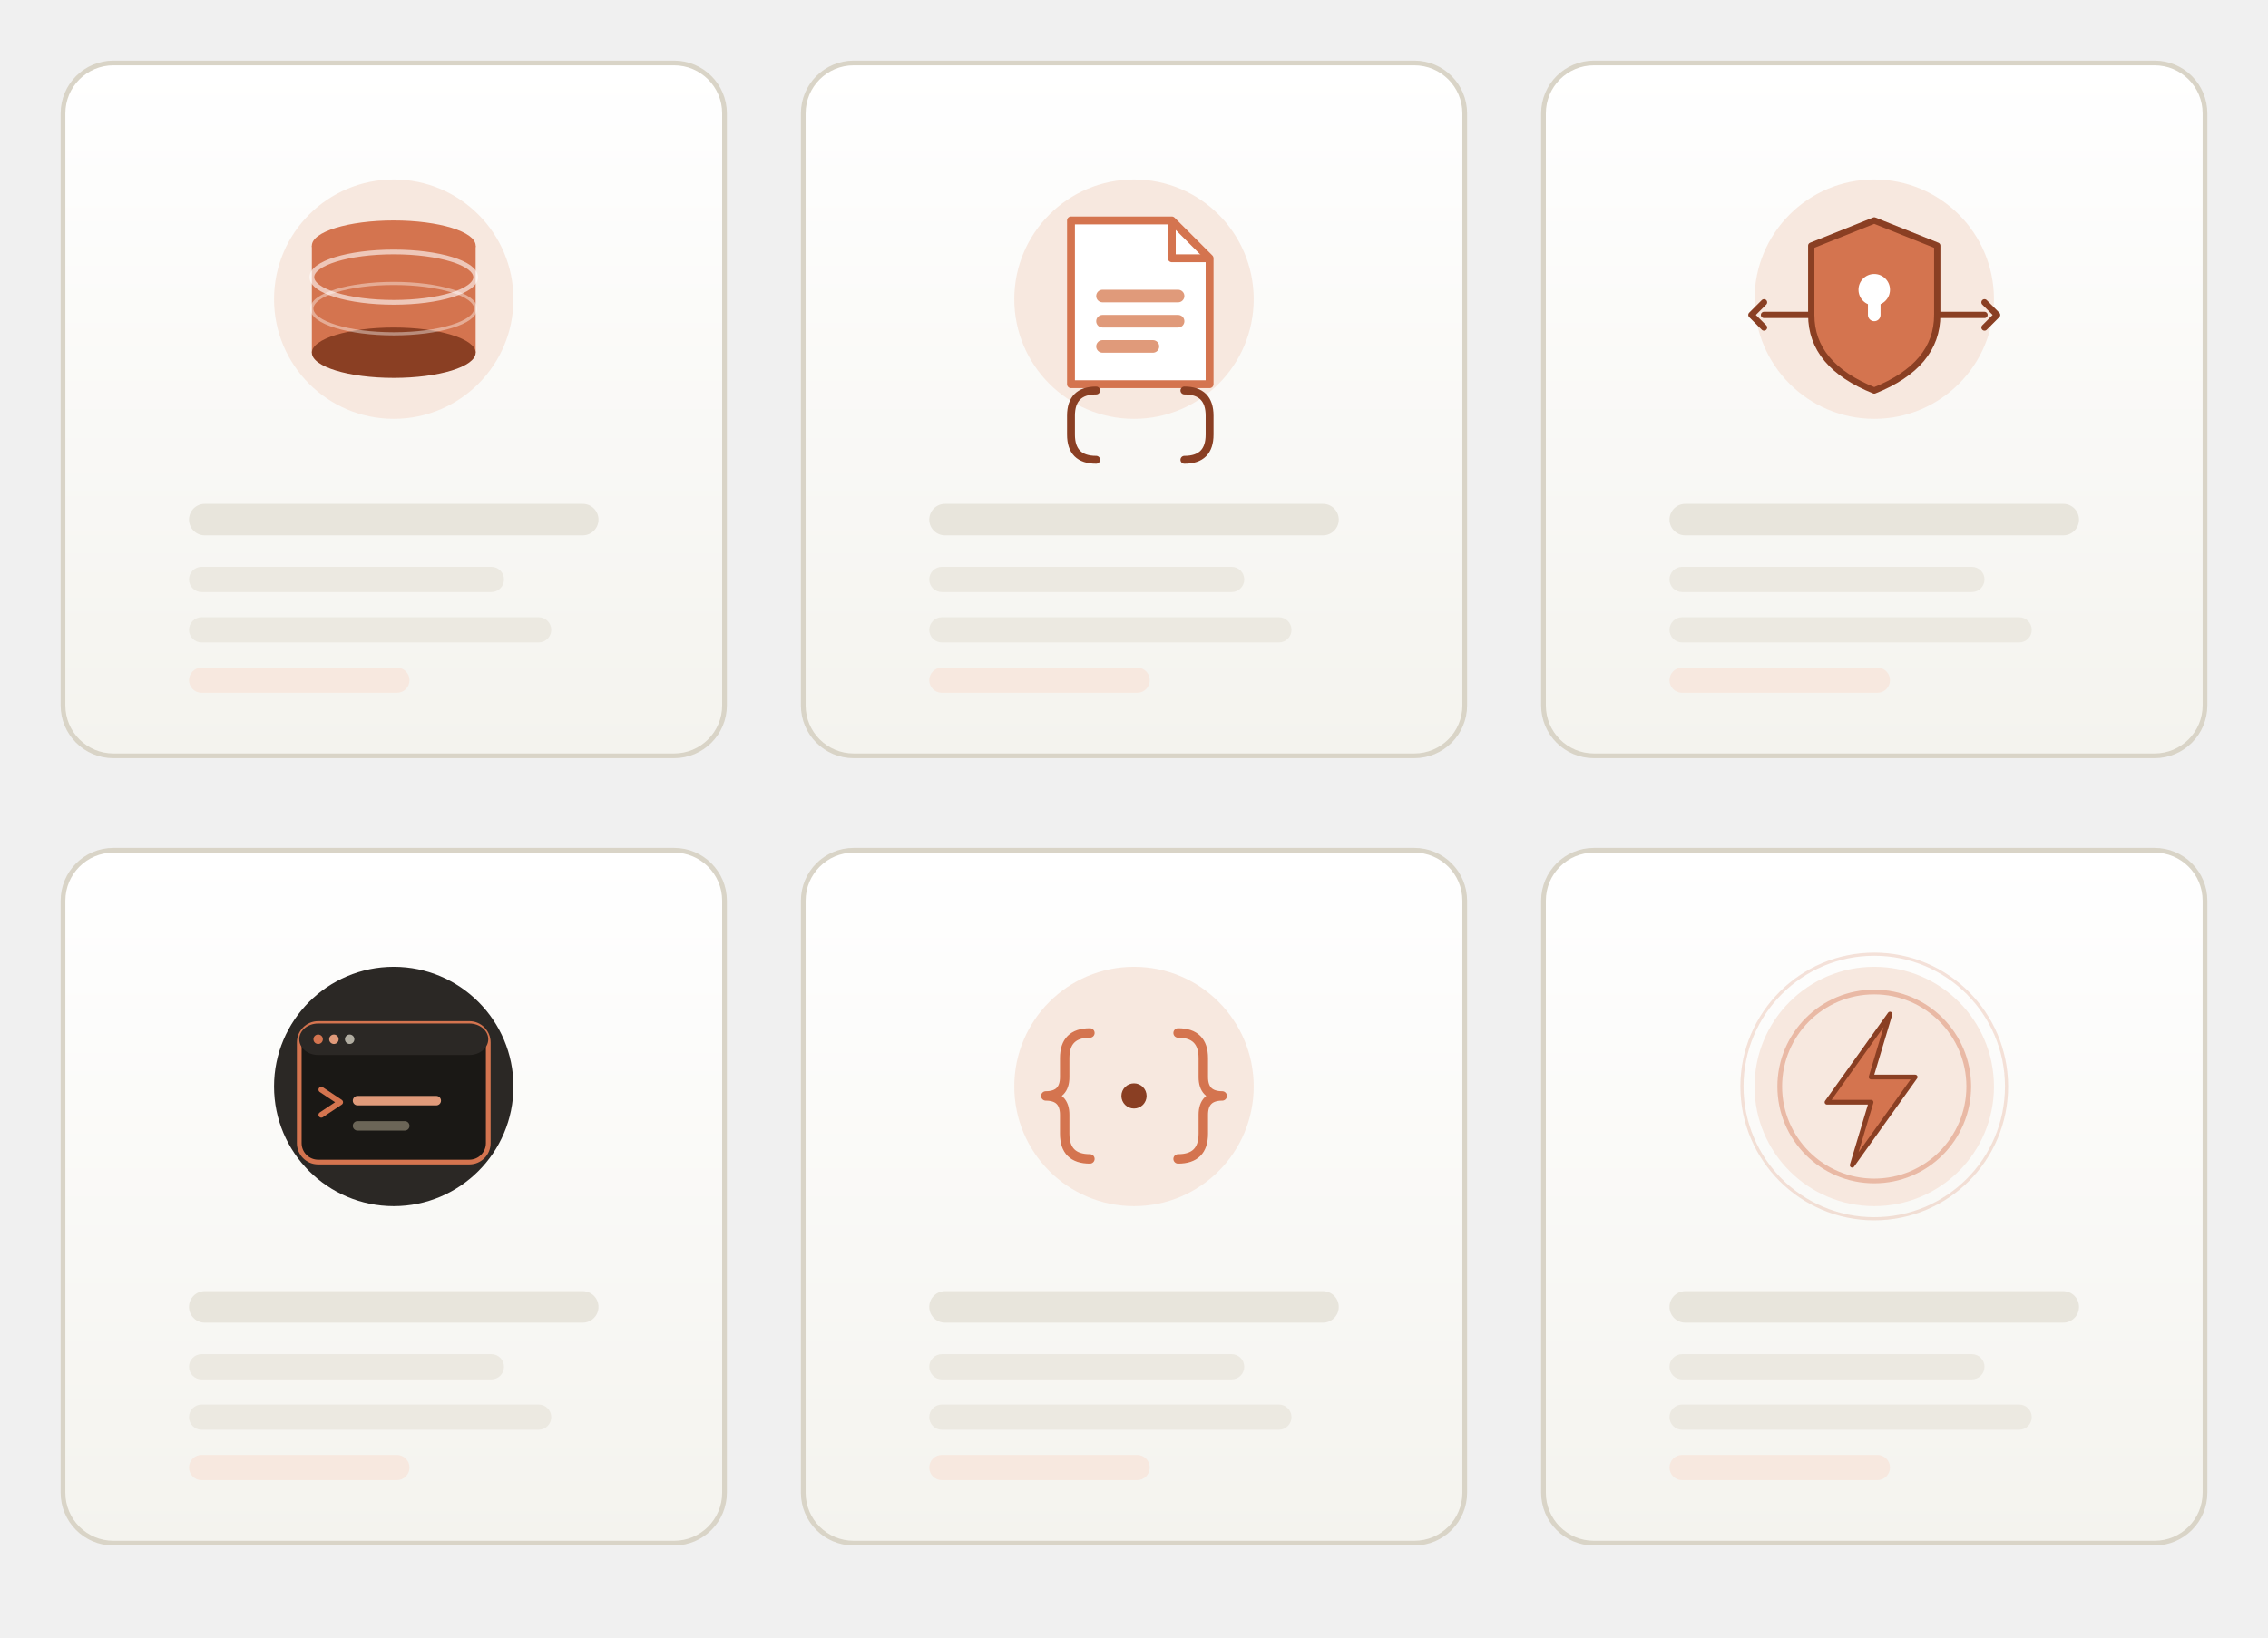
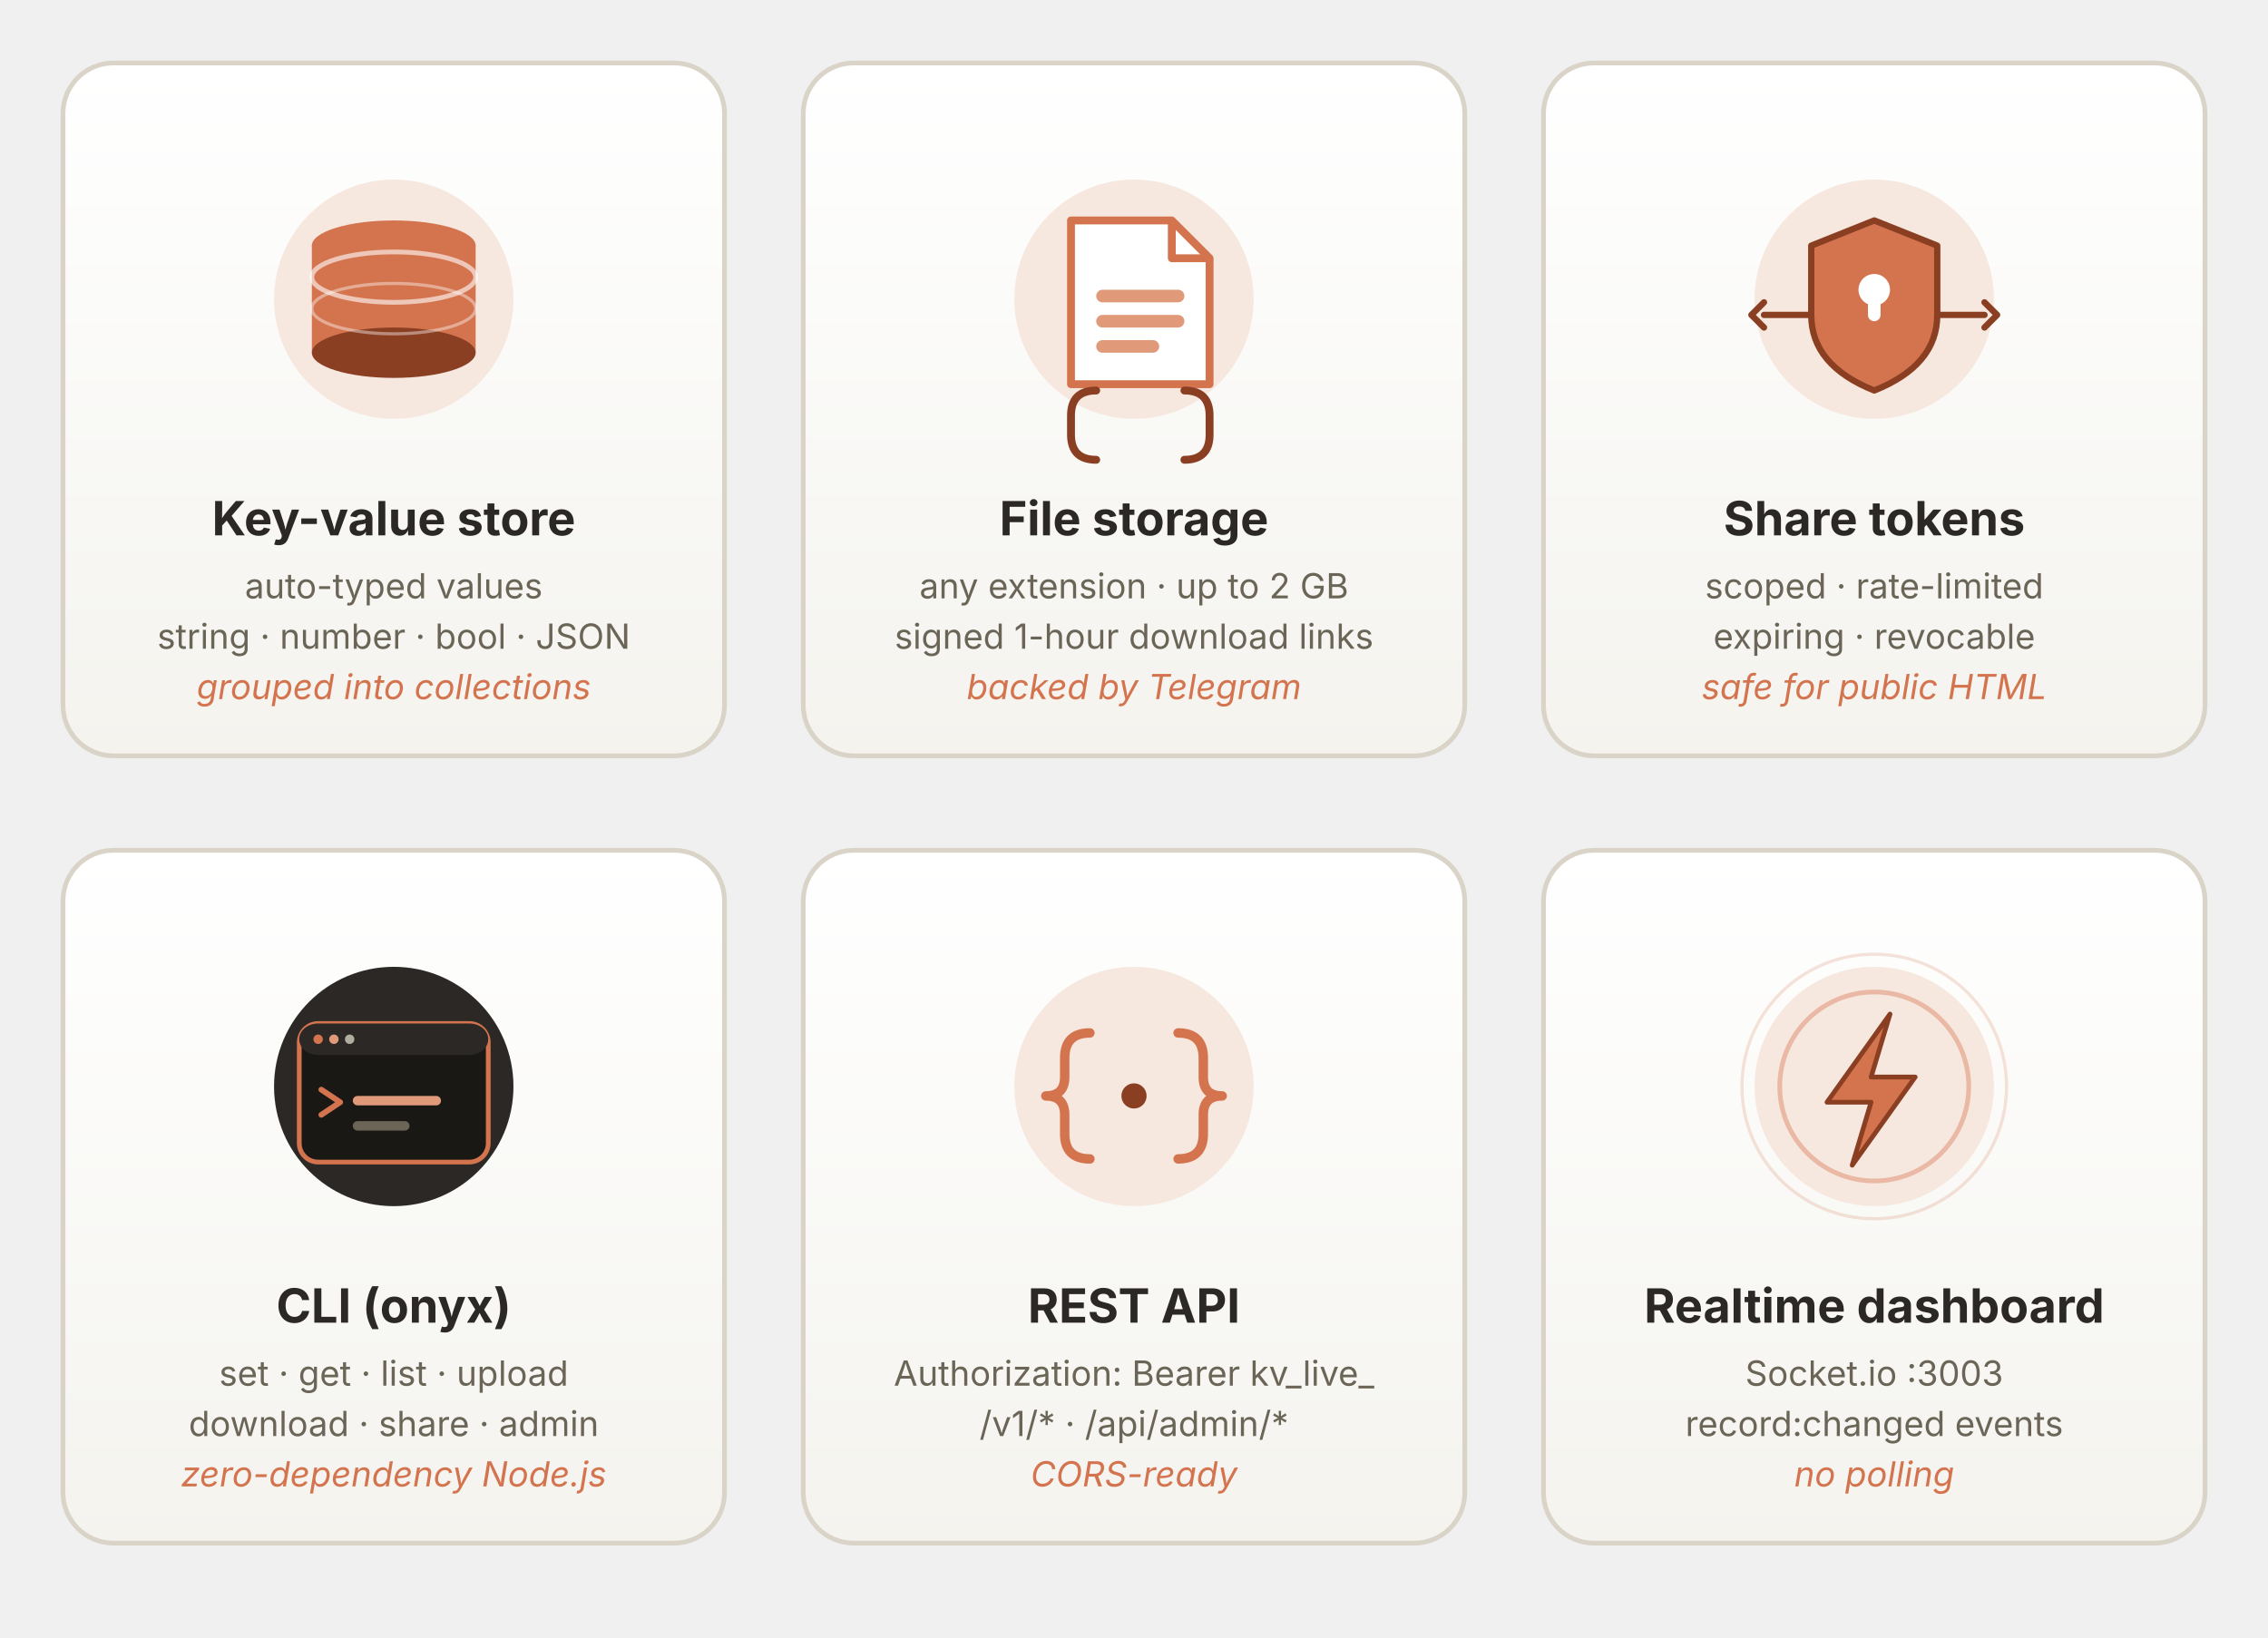
<svg xmlns="http://www.w3.org/2000/svg" width="720" height="520" viewBox="0 0 720 520" role="img" aria-label="Feature grid">
  <defs>
    <linearGradient id="tileBg" x1="0" y1="0" x2="0" y2="1">
      <stop offset="0%" stop-color="#ffffff" />
      <stop offset="100%" stop-color="#f4f3ee" />
    </linearGradient>
  </defs>
  <g>
    <rect x="20" y="20" width="210" height="220" rx="16" fill="url(#tileBg)" stroke="#d9d4c7" stroke-width="1.5" />
    <circle cx="125" cy="95" r="38" fill="#f7e8df" />
    <ellipse cx="125" cy="78" rx="26" ry="8" fill="#d4744f" />
    <rect x="99" y="78" width="52" height="34" fill="#d4744f" />
    <ellipse cx="125" cy="112" rx="26" ry="8" fill="#8a3f23" />
    <ellipse cx="125" cy="88" rx="26" ry="8" fill="none" stroke="#ffffff" stroke-width="1.5" stroke-opacity="0.6" />
    <ellipse cx="125" cy="98" rx="26" ry="8" fill="none" stroke="#ffffff" stroke-width="1" stroke-opacity="0.4" />
-     <rect x="60" y="160" width="130" height="10" rx="5" fill="#e8e5dc" />
-     <rect x="60" y="180" width="100" height="8" rx="4" fill="#ece9e1" />
-     <rect x="60" y="196" width="115" height="8" rx="4" fill="#ece9e1" />
-     <rect x="60" y="212" width="70" height="8" rx="4" fill="#f7e8df" />
+     <text x="125" y="170" font-family="system-ui, -apple-system, sans-serif" font-size="15" font-weight="700" fill="#2b2825" text-anchor="middle">Key-value store</text>
+     <text x="125" y="190" font-family="system-ui, -apple-system, sans-serif" font-size="11" fill="#6b6557" text-anchor="middle">auto-typed values</text>
+     <text x="125" y="206" font-family="system-ui, -apple-system, sans-serif" font-size="11" fill="#6b6557" text-anchor="middle">string · number · bool · JSON</text>
+     <text x="125" y="222" font-family="system-ui, -apple-system, sans-serif" font-size="11" font-style="italic" fill="#d4744f" text-anchor="middle">grouped into collections</text>
  </g>
  <g>
    <rect x="255" y="20" width="210" height="220" rx="16" fill="url(#tileBg)" stroke="#d9d4c7" stroke-width="1.5" />
    <circle cx="360" cy="95" r="38" fill="#f7e8df" />
    <path d="M340 70 L372 70 L384 82 L384 122 L340 122 z" fill="#ffffff" stroke="#d4744f" stroke-width="2.5" stroke-linejoin="round" />
    <path d="M372 70 L372 82 L384 82" fill="none" stroke="#d4744f" stroke-width="2.5" stroke-linejoin="round" />
    <rect x="348" y="92" width="28" height="4" rx="2" fill="#e09a7a" />
    <rect x="348" y="100" width="28" height="4" rx="2" fill="#e09a7a" />
    <rect x="348" y="108" width="20" height="4" rx="2" fill="#e09a7a" />
    <path d="M348 124 Q340 124 340 132 L340 138 Q340 146 348 146" fill="none" stroke="#8a3f23" stroke-width="2.5" stroke-linecap="round" />
    <path d="M376 124 Q384 124 384 132 L384 138 Q384 146 376 146" fill="none" stroke="#8a3f23" stroke-width="2.5" stroke-linecap="round" />
-     <rect x="295" y="160" width="130" height="10" rx="5" fill="#e8e5dc" />
-     <rect x="295" y="180" width="100" height="8" rx="4" fill="#ece9e1" />
-     <rect x="295" y="196" width="115" height="8" rx="4" fill="#ece9e1" />
-     <rect x="295" y="212" width="70" height="8" rx="4" fill="#f7e8df" />
+     <text x="360" y="170" font-family="system-ui, -apple-system, sans-serif" font-size="15" font-weight="700" fill="#2b2825" text-anchor="middle">File storage</text>
+     <text x="360" y="190" font-family="system-ui, -apple-system, sans-serif" font-size="11" fill="#6b6557" text-anchor="middle">any extension · up to 2 GB</text>
+     <text x="360" y="206" font-family="system-ui, -apple-system, sans-serif" font-size="11" fill="#6b6557" text-anchor="middle">signed 1-hour download links</text>
+     <text x="360" y="222" font-family="system-ui, -apple-system, sans-serif" font-size="11" font-style="italic" fill="#d4744f" text-anchor="middle">backed by Telegram</text>
  </g>
  <g>
    <rect x="490" y="20" width="210" height="220" rx="16" fill="url(#tileBg)" stroke="#d9d4c7" stroke-width="1.5" />
    <circle cx="595" cy="95" r="38" fill="#f7e8df" />
    <path d="M595 70 L615 78 L615 100 Q615 116 595 124 Q575 116 575 100 L575 78 z" fill="#d4744f" stroke="#8a3f23" stroke-width="2" stroke-linejoin="round" />
    <circle cx="595" cy="92" r="5" fill="#ffffff" />
    <rect x="593" y="92" width="4" height="10" rx="2" fill="#ffffff" />
    <path d="M575 100 L560 100 M560 96 L556 100 L560 104" stroke="#8a3f23" stroke-width="2" fill="none" stroke-linecap="round" stroke-linejoin="round" />
    <path d="M615 100 L630 100 M630 96 L634 100 L630 104" stroke="#8a3f23" stroke-width="2" fill="none" stroke-linecap="round" stroke-linejoin="round" />
-     <rect x="530" y="160" width="130" height="10" rx="5" fill="#e8e5dc" />
-     <rect x="530" y="180" width="100" height="8" rx="4" fill="#ece9e1" />
-     <rect x="530" y="196" width="115" height="8" rx="4" fill="#ece9e1" />
-     <rect x="530" y="212" width="70" height="8" rx="4" fill="#f7e8df" />
+     <text x="595" y="170" font-family="system-ui, -apple-system, sans-serif" font-size="15" font-weight="700" fill="#2b2825" text-anchor="middle">Share tokens</text>
+     <text x="595" y="190" font-family="system-ui, -apple-system, sans-serif" font-size="11" fill="#6b6557" text-anchor="middle">scoped · rate-limited</text>
+     <text x="595" y="206" font-family="system-ui, -apple-system, sans-serif" font-size="11" fill="#6b6557" text-anchor="middle">expiring · revocable</text>
+     <text x="595" y="222" font-family="system-ui, -apple-system, sans-serif" font-size="11" font-style="italic" fill="#d4744f" text-anchor="middle">safe for public HTML</text>
  </g>
  <g>
    <rect x="20" y="270" width="210" height="220" rx="16" fill="url(#tileBg)" stroke="#d9d4c7" stroke-width="1.5" />
    <circle cx="125" cy="345" r="38" fill="#2b2825" />
    <rect x="95" y="325" width="60" height="44" rx="6" fill="#1a1815" stroke="#d4744f" stroke-width="1.5" />
    <rect x="95" y="325" width="60" height="10" rx="6" fill="#2b2825" />
    <circle cx="101" cy="330" r="1.5" fill="#d4744f" />
    <circle cx="106" cy="330" r="1.5" fill="#e09a7a" />
    <circle cx="111" cy="330" r="1.5" fill="#b1ada1" />
    <path d="M102 346 L108 350 L102 354" stroke="#d4744f" stroke-width="1.8" fill="none" stroke-linecap="round" stroke-linejoin="round" />
    <rect x="112" y="348" width="28" height="3" rx="1.5" fill="#e09a7a" />
    <rect x="112" y="356" width="18" height="3" rx="1.5" fill="#6b6557" />
-     <rect x="60" y="410" width="130" height="10" rx="5" fill="#e8e5dc" />
-     <rect x="60" y="430" width="100" height="8" rx="4" fill="#ece9e1" />
-     <rect x="60" y="446" width="115" height="8" rx="4" fill="#ece9e1" />
-     <rect x="60" y="462" width="70" height="8" rx="4" fill="#f7e8df" />
+     <text x="125" y="420" font-family="system-ui, -apple-system, sans-serif" font-size="15" font-weight="700" fill="#2b2825" text-anchor="middle">CLI (onyx)</text>
+     <text x="125" y="440" font-family="system-ui, -apple-system, sans-serif" font-size="11" fill="#6b6557" text-anchor="middle">set · get · list · upload</text>
+     <text x="125" y="456" font-family="system-ui, -apple-system, sans-serif" font-size="11" fill="#6b6557" text-anchor="middle">download · share · admin</text>
+     <text x="125" y="472" font-family="system-ui, -apple-system, sans-serif" font-size="11" font-style="italic" fill="#d4744f" text-anchor="middle">zero-dependency Node.js</text>
  </g>
  <g>
    <rect x="255" y="270" width="210" height="220" rx="16" fill="url(#tileBg)" stroke="#d9d4c7" stroke-width="1.5" />
    <circle cx="360" cy="345" r="38" fill="#f7e8df" />
    <path d="M346 328 Q338 328 338 336 L338 342 Q338 348 332 348 Q338 348 338 354 L338 360 Q338 368 346 368" fill="none" stroke="#d4744f" stroke-width="3" stroke-linecap="round" stroke-linejoin="round" />
    <path d="M374 328 Q382 328 382 336 L382 342 Q382 348 388 348 Q382 348 382 354 L382 360 Q382 368 374 368" fill="none" stroke="#d4744f" stroke-width="3" stroke-linecap="round" stroke-linejoin="round" />
    <circle cx="360" cy="348" r="4" fill="#8a3f23" />
-     <rect x="295" y="410" width="130" height="10" rx="5" fill="#e8e5dc" />
-     <rect x="295" y="430" width="100" height="8" rx="4" fill="#ece9e1" />
-     <rect x="295" y="446" width="115" height="8" rx="4" fill="#ece9e1" />
-     <rect x="295" y="462" width="70" height="8" rx="4" fill="#f7e8df" />
+     <text x="360" y="420" font-family="system-ui, -apple-system, sans-serif" font-size="15" font-weight="700" fill="#2b2825" text-anchor="middle">REST API</text>
+     <text x="360" y="440" font-family="system-ui, -apple-system, sans-serif" font-size="11" fill="#6b6557" text-anchor="middle">Authorization: Bearer kv_live_</text>
+     <text x="360" y="456" font-family="system-ui, -apple-system, sans-serif" font-size="11" fill="#6b6557" text-anchor="middle">/v1/* · /api/admin/*</text>
+     <text x="360" y="472" font-family="system-ui, -apple-system, sans-serif" font-size="11" font-style="italic" fill="#d4744f" text-anchor="middle">CORS-ready</text>
  </g>
  <g>
    <rect x="490" y="270" width="210" height="220" rx="16" fill="url(#tileBg)" stroke="#d9d4c7" stroke-width="1.5" />
    <circle cx="595" cy="345" r="38" fill="#f7e8df" />
    <path d="M600 322 L580 350 L594 350 L588 370 L608 342 L594 342 L600 322 z" fill="#d4744f" stroke="#8a3f23" stroke-width="1.5" stroke-linejoin="round" />
    <circle cx="595" cy="345" r="30" fill="none" stroke="#d4744f" stroke-width="1.5" stroke-opacity="0.4" />
    <circle cx="595" cy="345" r="42" fill="none" stroke="#d4744f" stroke-width="1" stroke-opacity="0.2" />
-     <rect x="530" y="410" width="130" height="10" rx="5" fill="#e8e5dc" />
-     <rect x="530" y="430" width="100" height="8" rx="4" fill="#ece9e1" />
-     <rect x="530" y="446" width="115" height="8" rx="4" fill="#ece9e1" />
-     <rect x="530" y="462" width="70" height="8" rx="4" fill="#f7e8df" />
+     <text x="595" y="420" font-family="system-ui, -apple-system, sans-serif" font-size="15" font-weight="700" fill="#2b2825" text-anchor="middle">Realtime dashboard</text>
+     <text x="595" y="440" font-family="system-ui, -apple-system, sans-serif" font-size="11" fill="#6b6557" text-anchor="middle">Socket.io :3003</text>
+     <text x="595" y="456" font-family="system-ui, -apple-system, sans-serif" font-size="11" fill="#6b6557" text-anchor="middle">record:changed events</text>
+     <text x="595" y="472" font-family="system-ui, -apple-system, sans-serif" font-size="11" font-style="italic" fill="#d4744f" text-anchor="middle">no polling</text>
  </g>
</svg>
